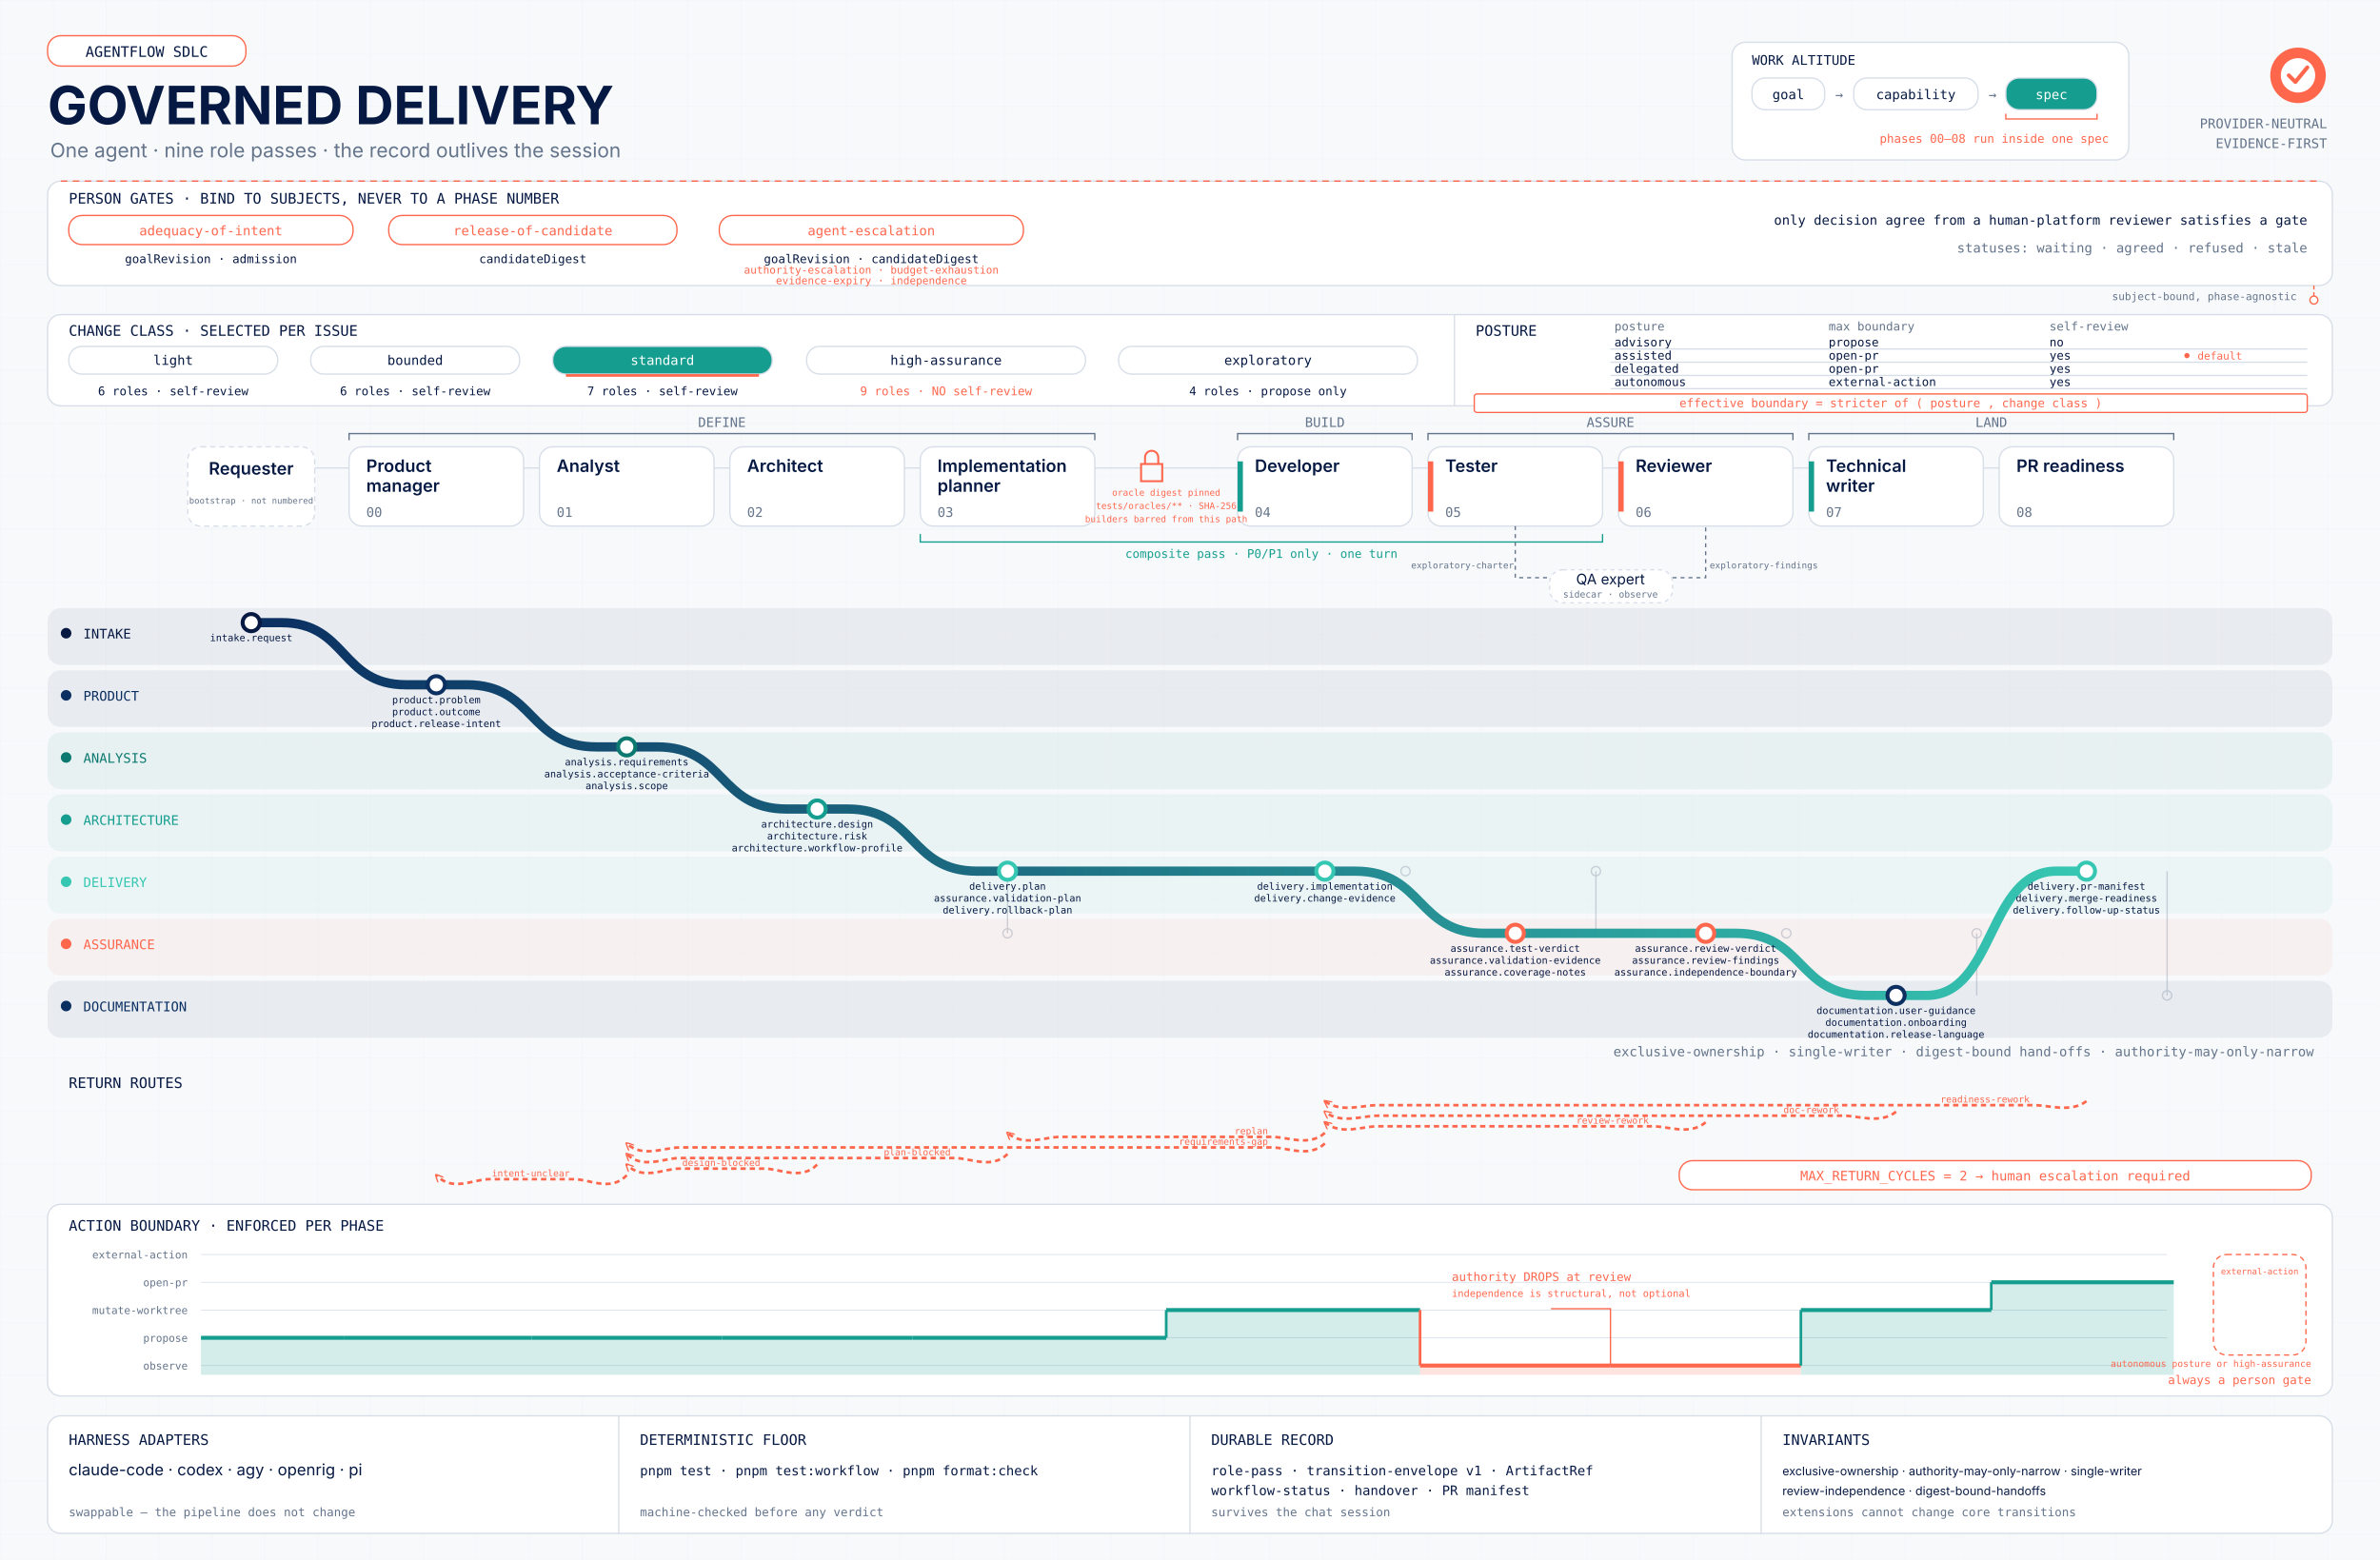
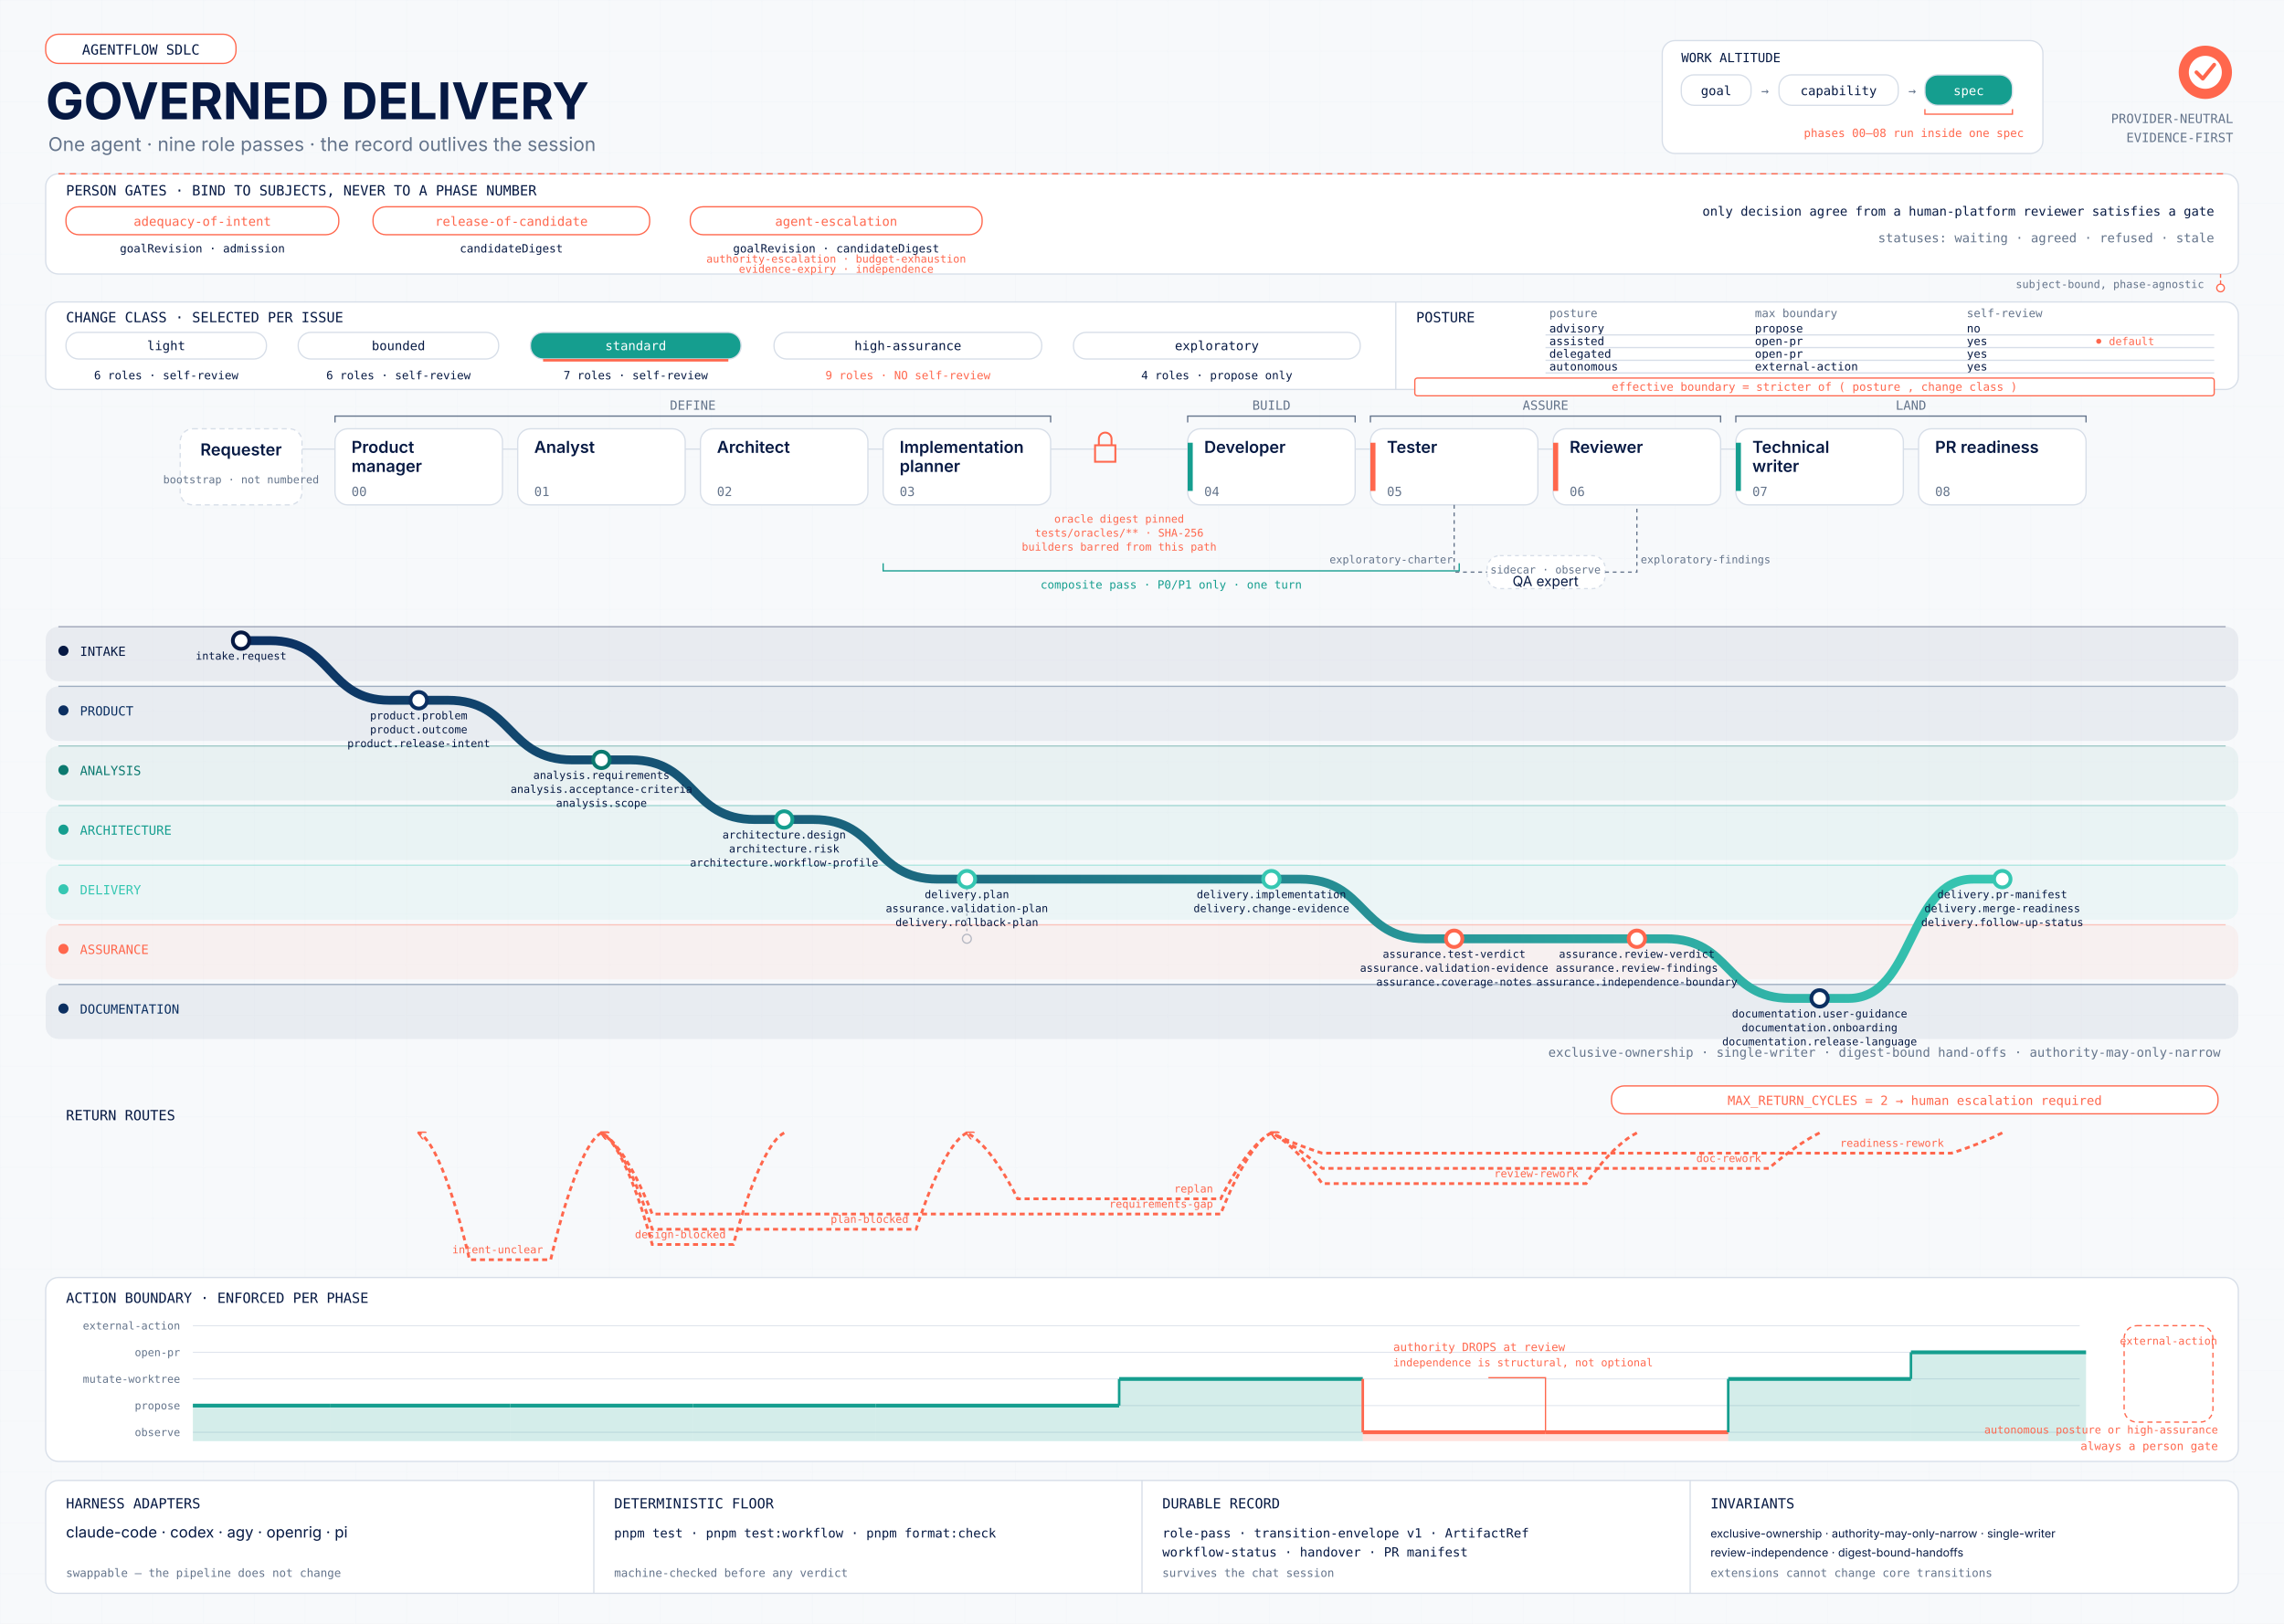
- <svg xmlns="http://www.w3.org/2000/svg" version="1.1" width="1800" height="1180" viewBox="0 0 1800 1180" role="img" aria-labelledby="map-title map-desc">
+ <svg xmlns="http://www.w3.org/2000/svg" version="1.1" width="1800" height="1280" viewBox="0 0 1800 1280" role="img" aria-labelledby="map-title map-desc">
  <defs>
    <pattern id="grid" width="40" height="40" patternUnits="userSpaceOnUse">
      <path d="M40 0H0V40" fill="none" stroke="#e8edf3" stroke-width="0.5" />
    </pattern>
    <linearGradient id="baton-gradient" x1="0" y1="0" x2="1" y2="0">
      <stop stop-color="#0b2f61" />
      <stop offset="1" stop-color="#36c7b2" />
    </linearGradient>
    <marker id="return-arrow" viewBox="0 0 6 6" refX="5" refY="3" markerWidth="3" markerHeight="3" orient="auto">
      <path d="M0 0L6 3L0 6" fill="none" stroke="#ff674d" stroke-width="1" />
    </marker>
  </defs>
  <style>
text{font-family:'JetBrains Mono','Cascadia Mono',Consolas,monospace}
.prose{font-family:Inter,'Segoe UI',Helvetica,Arial,sans-serif}
</style>
-   <rect width="1800" height="1180" fill="#f7f9fb" />
-   <rect width="1800" height="1180" fill="url(#grid)" opacity="0.55" />
+   <rect width="1800" height="1280" fill="#f7f9fb" />
+   <rect width="1800" height="1280" fill="url(#grid)" opacity="0.55" />
  <g id="title-block">
    <rect x="36" y="27" width="150" height="23" rx="10" fill="#ffffff" stroke="#ff674d" />
    <text x="111" y="43" font-size="11" fill="#061943" text-anchor="middle">AGENTFLOW SDLC</text>
    <text x="36" y="94" font-size="40" fill="#061943" class="prose" font-weight="700">GOVERNED DELIVERY</text>
    <text x="38" y="119" font-size="15" fill="#64748b" class="prose">One agent · nine role passes · the record outlives the session</text>
    <circle cx="1738" cy="57" r="21" fill="#ff674d" />
    <circle cx="1738" cy="57" r="13" fill="white" />
    <path d="M1731 57l5 5 9-11" fill="none" stroke="#ff674d" stroke-width="3" stroke-linecap="round" stroke-linejoin="round" />
    <text x="1760" y="97" font-size="10" fill="#64748b" text-anchor="end">PROVIDER-NEUTRAL</text>
    <text x="1760" y="112" font-size="10" fill="#64748b" text-anchor="end">EVIDENCE-FIRST</text>
  </g>
  <g id="altitude">
    <rect x="1310" y="32" width="300" height="89" rx="10" fill="#ffffff" stroke="#d7dee8" />
    <text x="1325" y="49" font-size="10" fill="#061943">WORK ALTITUDE</text>
    <rect x="1325" y="59" width="55" height="24" rx="10" fill="#ffffff" stroke="#d7dee8" />
    <text x="1352.5" y="75" font-size="10" fill="#061943" text-anchor="middle">goal</text>
    <text x="1391" y="75" font-size="10" fill="#64748b" text-anchor="middle">→</text>
    <rect x="1402" y="59" width="94" height="24" rx="10" fill="#ffffff" stroke="#d7dee8" />
    <text x="1449" y="75" font-size="10" fill="#061943" text-anchor="middle">capability</text>
    <text x="1507" y="75" font-size="10" fill="#64748b" text-anchor="middle">→</text>
    <rect x="1517" y="59" width="69" height="24" rx="10" fill="#159e8f" stroke="#d7dee8" />
    <text x="1551.5" y="75" font-size="10" fill="white" text-anchor="middle">spec</text>
    <path d="M1517 86v4h69v-4" fill="none" stroke="#ff674d" />
    <text x="1595" y="108" font-size="9" fill="#ff674d" text-anchor="end">phases 00–08 run inside one spec</text>
  </g>
  <g id="gate-rail">
    <rect x="36" y="137" width="1728" height="79" rx="10" fill="#ffffff" stroke="#d7dee8" />
    <line x1="46" y1="137" x2="1754" y2="137" stroke="#ff674d" stroke-dasharray="5 4" />
    <text x="52" y="154" font-size="11" fill="#061943">PERSON GATES · BIND TO SUBJECTS, NEVER TO A PHASE NUMBER</text>
    <rect x="52" y="163" width="215" height="22" rx="10" fill="#ffffff" stroke="#ff674d" />
    <text x="159.5" y="178" font-size="10" fill="#ff674d" text-anchor="middle">adequacy-of-intent</text>
    <text x="159.5" y="199" font-size="9" fill="#061943" text-anchor="middle">goalRevision · admission</text>
    <rect x="294" y="163" width="218" height="22" rx="10" fill="#ffffff" stroke="#ff674d" />
    <text x="403" y="178" font-size="10" fill="#ff674d" text-anchor="middle">release-of-candidate</text>
    <text x="403" y="199" font-size="9" fill="#061943" text-anchor="middle">candidateDigest</text>
    <rect x="544" y="163" width="230" height="22" rx="10" fill="#ffffff" stroke="#ff674d" />
    <text x="659" y="178" font-size="10" fill="#ff674d" text-anchor="middle">agent-escalation</text>
    <text x="659" y="199" font-size="9" fill="#061943" text-anchor="middle">goalRevision · candidateDigest</text>
-     <text x="659" y="207" font-size="8" fill="#ff674d" text-anchor="middle">authority-escalation · budget-exhaustion</text>
-     <text x="659" y="215" font-size="8" fill="#ff674d" text-anchor="middle">evidence-expiry · independence</text>
+     <text x="659" y="207" font-size="8.5" fill="#ff674d" text-anchor="middle">authority-escalation · budget-exhaustion</text>
+     <text x="659" y="215" font-size="8.5" fill="#ff674d" text-anchor="middle">evidence-expiry · independence</text>
    <text x="1745" y="170" font-size="10" fill="#061943" text-anchor="end">only decision  agree  from a human-platform reviewer satisfies a gate</text>
    <text x="1745" y="191" font-size="10" fill="#64748b" text-anchor="end">statuses: waiting · agreed · refused · stale</text>
    <line x1="1750" y1="216" x2="1750" y2="224" stroke="#ff674d" stroke-dasharray="3 2" />
    <circle cx="1750" cy="227" r="3" fill="white" stroke="#ff674d" />
-     <text x="1737" y="227" font-size="8" fill="#64748b" text-anchor="end">subject-bound, phase-agnostic</text>
+     <text x="1737" y="227" font-size="8.5" fill="#64748b" text-anchor="end">subject-bound, phase-agnostic</text>
  </g>
  <g id="profile-rail">
    <rect x="36" y="238" width="1728" height="69" rx="10" fill="#ffffff" stroke="#d7dee8" />
    <line x1="1100" y1="238" x2="1100" y2="307" stroke="#d7dee8" />
    <text x="52" y="254" font-size="11" fill="#061943">CHANGE CLASS · SELECTED PER ISSUE</text>
    <rect x="52" y="262" width="158" height="21" rx="10" fill="#ffffff" stroke="#d7dee8" />
    <text x="131" y="276" font-size="10" fill="#061943" text-anchor="middle">light</text>
    <text x="131" y="299" font-size="9" fill="#061943" text-anchor="middle">6 roles · self-review</text>
    <rect x="235" y="262" width="158" height="21" rx="10" fill="#ffffff" stroke="#d7dee8" />
    <text x="314" y="276" font-size="10" fill="#061943" text-anchor="middle">bounded</text>
    <text x="314" y="299" font-size="9" fill="#061943" text-anchor="middle">6 roles · self-review</text>
    <rect x="418" y="262" width="166" height="21" rx="10" fill="#159e8f" stroke="#d7dee8" />
    <text x="501" y="276" font-size="10" fill="white" text-anchor="middle">standard</text>
    <line x1="428" y1="284" x2="574" y2="284" stroke="#ff674d" stroke-width="2" />
    <text x="501" y="299" font-size="9" fill="#061943" text-anchor="middle">7 roles · self-review</text>
    <rect x="610" y="262" width="211" height="21" rx="10" fill="#ffffff" stroke="#d7dee8" />
    <text x="715.5" y="276" font-size="10" fill="#061943" text-anchor="middle">high-assurance</text>
    <text x="715.5" y="299" font-size="9" fill="#ff674d" text-anchor="middle">9 roles · NO self-review</text>
    <rect x="846" y="262" width="226" height="21" rx="10" fill="#ffffff" stroke="#d7dee8" />
    <text x="959" y="276" font-size="10" fill="#061943" text-anchor="middle">exploratory</text>
    <text x="959" y="299" font-size="9" fill="#061943" text-anchor="middle">4 roles · propose only</text>
    <text x="1116" y="254" font-size="11" fill="#061943">POSTURE</text>
    <text x="1221" y="250" font-size="9" fill="#64748b">posture</text>
    <text x="1383" y="250" font-size="9" fill="#64748b">max boundary</text>
    <text x="1550" y="250" font-size="9" fill="#64748b">self-review</text>
    <text x="1221" y="262" font-size="9" fill="#061943">advisory</text>
    <text x="1383" y="262" font-size="9" fill="#061943">propose</text>
    <text x="1550" y="262" font-size="9" fill="#061943">no</text>
    <line x1="1218" y1="264" x2="1745" y2="264" stroke="#d7dee8" />
    <text x="1221" y="272" font-size="9" fill="#061943">assisted</text>
    <text x="1383" y="272" font-size="9" fill="#061943">open-pr</text>
    <text x="1550" y="272" font-size="9" fill="#061943">yes</text>
    <line x1="1218" y1="274" x2="1745" y2="274" stroke="#d7dee8" />
    <circle cx="1654" cy="269" r="2" fill="#ff674d" />
-     <text x="1662" y="272" font-size="8" fill="#ff674d">default</text>
+     <text x="1662" y="272" font-size="8.5" fill="#ff674d">default</text>
    <text x="1221" y="282" font-size="9" fill="#061943">delegated</text>
    <text x="1383" y="282" font-size="9" fill="#061943">open-pr</text>
    <text x="1550" y="282" font-size="9" fill="#061943">yes</text>
    <line x1="1218" y1="284" x2="1745" y2="284" stroke="#d7dee8" />
    <text x="1221" y="292" font-size="9" fill="#061943">autonomous</text>
    <text x="1383" y="292" font-size="9" fill="#061943">external-action</text>
    <text x="1550" y="292" font-size="9" fill="#061943">yes</text>
    <line x1="1218" y1="294" x2="1745" y2="294" stroke="#d7dee8" />
    <rect x="1115" y="298" width="630" height="14" rx="10" fill="#ffffff" stroke="#ff674d" style="rx:2" />
    <text x="1430" y="308" font-size="9" fill="#ff674d" text-anchor="middle">effective boundary = stricter of ( posture , change class )</text>
  </g>
  <g id="spine">
    <line x1="190" y1="354" x2="1578" y2="354" stroke="#d7dee8" />
    <rect x="142" y="338" width="96" height="60" rx="10" fill="#ffffff" stroke="#d7dee8" stroke-dasharray="4 3" data-bootstrap="true" />
    <text x="190" y="359" font-size="13" fill="#061943" class="prose" text-anchor="middle" font-weight="600">Requester</text>
-     <text x="190" y="381" font-size="6.5" fill="#64748b" text-anchor="middle">bootstrap · not numbered</text>
+     <text x="190" y="381" font-size="8.5" fill="#64748b" text-anchor="middle">bootstrap · not numbered</text>
    <g class="phase-plate" data-phase="00" data-x="330">
      <rect x="264" y="338" width="132" height="60" rx="10" fill="#ffffff" stroke="#d7dee8" />
      <text x="277" y="357" font-size="13" fill="#061943" class="prose" font-weight="600">Product</text>
      <text x="277" y="372" font-size="13" fill="#061943" class="prose" font-weight="600">manager</text>
      <text x="277" y="391" font-size="10" fill="#64748b">00</text>
    </g>
    <g class="phase-plate" data-phase="01" data-x="474">
      <rect x="408" y="338" width="132" height="60" rx="10" fill="#ffffff" stroke="#d7dee8" />
      <text x="421" y="357" font-size="13" fill="#061943" class="prose" font-weight="600">Analyst</text>
      <text x="421" y="391" font-size="10" fill="#64748b">01</text>
    </g>
    <g class="phase-plate" data-phase="02" data-x="618">
      <rect x="552" y="338" width="132" height="60" rx="10" fill="#ffffff" stroke="#d7dee8" />
      <text x="565" y="357" font-size="13" fill="#061943" class="prose" font-weight="600">Architect</text>
      <text x="565" y="391" font-size="10" fill="#64748b">02</text>
    </g>
    <g class="phase-plate" data-phase="03" data-x="762">
      <rect x="696" y="338" width="132" height="60" rx="10" fill="#ffffff" stroke="#d7dee8" />
      <text x="709" y="357" font-size="13" fill="#061943" class="prose" font-weight="600">Implementation</text>
      <text x="709" y="372" font-size="13" fill="#061943" class="prose" font-weight="600">planner</text>
      <text x="709" y="391" font-size="10" fill="#64748b">03</text>
    </g>
    <g class="phase-plate" data-phase="04" data-x="1002">
      <rect x="936" y="338" width="132" height="60" rx="10" fill="#ffffff" stroke="#d7dee8" />
      <path d="M938 349v38" stroke="#159e8f" stroke-width="4" />
      <text x="949" y="357" font-size="13" fill="#061943" class="prose" font-weight="600">Developer</text>
      <text x="949" y="391" font-size="10" fill="#64748b">04</text>
    </g>
    <g class="phase-plate" data-phase="05" data-x="1146">
      <rect x="1080" y="338" width="132" height="60" rx="10" fill="#ffffff" stroke="#d7dee8" />
      <path d="M1082 349v38" stroke="#ff674d" stroke-width="4" />
      <text x="1093" y="357" font-size="13" fill="#061943" class="prose" font-weight="600">Tester</text>
      <text x="1093" y="391" font-size="10" fill="#64748b">05</text>
    </g>
    <g class="phase-plate" data-phase="06" data-x="1290">
      <rect x="1224" y="338" width="132" height="60" rx="10" fill="#ffffff" stroke="#d7dee8" />
      <path d="M1226 349v38" stroke="#ff674d" stroke-width="4" />
      <text x="1237" y="357" font-size="13" fill="#061943" class="prose" font-weight="600">Reviewer</text>
      <text x="1237" y="391" font-size="10" fill="#64748b">06</text>
    </g>
    <g class="phase-plate" data-phase="07" data-x="1434">
      <rect x="1368" y="338" width="132" height="60" rx="10" fill="#ffffff" stroke="#d7dee8" />
      <path d="M1370 349v38" stroke="#159e8f" stroke-width="4" />
      <text x="1381" y="357" font-size="13" fill="#061943" class="prose" font-weight="600">Technical</text>
      <text x="1381" y="372" font-size="13" fill="#061943" class="prose" font-weight="600">writer</text>
      <text x="1381" y="391" font-size="10" fill="#64748b">07</text>
    </g>
    <g class="phase-plate" data-phase="08" data-x="1578">
      <rect x="1512" y="338" width="132" height="60" rx="10" fill="#ffffff" stroke="#d7dee8" />
      <text x="1525" y="357" font-size="13" fill="#061943" class="prose" font-weight="600">PR readiness</text>
      <text x="1525" y="391" font-size="10" fill="#64748b">08</text>
    </g>
    <path d="M264 333v-5H828v5" fill="none" stroke="#64748b" />
    <text x="546" y="323" font-size="10" fill="#64748b" text-anchor="middle">DEFINE</text>
    <path d="M936 333v-5H1068v5" fill="none" stroke="#64748b" />
    <text x="1002" y="323" font-size="10" fill="#64748b" text-anchor="middle">BUILD</text>
    <path d="M1080 333v-5H1356v5" fill="none" stroke="#64748b" />
    <text x="1218" y="323" font-size="10" fill="#64748b" text-anchor="middle">ASSURE</text>
    <path d="M1368 333v-5H1644v5" fill="none" stroke="#64748b" />
    <text x="1506" y="323" font-size="10" fill="#64748b" text-anchor="middle">LAND</text>
    <path d="M866 351v-5a5 5 0 0 1 10 0v5M863 351h16v13h-16z" stroke="#ff674d" fill="#f7f9fb" stroke-width="1.5" />
-     <text x="882" y="375" font-size="6.8" fill="#ff674d" text-anchor="middle">oracle digest pinned</text>
-     <text x="882" y="385" font-size="6.8" fill="#ff674d" text-anchor="middle">tests/oracles/** · SHA-256</text>
-     <text x="882" y="395" font-size="6.8" fill="#ff674d" text-anchor="middle">builders barred from this path</text>
-     <path d="M696 404v6H1212v-6" fill="none" stroke="#159e8f" />
-     <text x="954" y="422" font-size="9" fill="#159e8f" text-anchor="middle">composite pass · P0/P1 only · one turn</text>
-     <rect x="1172" y="431" width="93" height="25" rx="10" fill="#ffffff" stroke="#d7dee8" stroke-dasharray="3 3" />
-     <text x="1218" y="442" font-size="11" fill="#061943" class="prose" text-anchor="middle">QA expert</text>
-     <text x="1218" y="452" font-size="7" fill="#64748b" text-anchor="middle">sidecar · observe</text>
-     <path d="M1146 398V437h26M1265 437h25v-39" fill="none" stroke="#64748b" stroke-dasharray="3 3" />
-     <text x="1145" y="430" font-size="6.8" fill="#64748b" text-anchor="end">exploratory-charter</text>
-     <text x="1293" y="430" font-size="6.8" fill="#64748b">exploratory-findings</text>
-   </g>
-   <g id="lanes">
+     <text x="882" y="412" font-size="8.5" fill="#ff674d" text-anchor="middle">oracle digest pinned</text>
+     <text x="882" y="423" font-size="8.5" fill="#ff674d" text-anchor="middle">tests/oracles/** · SHA-256</text>
+     <text x="882" y="434" font-size="8.5" fill="#ff674d" text-anchor="middle">builders barred from this path</text>
+     <path d="M696 444v6H1150v-6" fill="none" stroke="#159e8f" />
+     <text x="923" y="464" font-size="9" fill="#159e8f" text-anchor="middle">composite pass · P0/P1 only · one turn</text>
+     <rect x="1172" y="438" width="93" height="26" rx="10" fill="#ffffff" stroke="#d7dee8" stroke-dasharray="3 3" />
+     <text x="1218" y="462" font-size="11" fill="#061943" class="prose" text-anchor="middle">QA expert</text>
+     <text x="1218" y="452" font-size="8.5" fill="#64748b" text-anchor="middle">sidecar · observe</text>
+     <path d="M1146 398V451h26M1265 451h25v-53" fill="none" stroke="#64748b" stroke-dasharray="3 3" />
+     <text x="1145" y="444" font-size="8.5" fill="#64748b" text-anchor="end">exploratory-charter</text>
+     <text x="1293" y="444" font-size="8.5" fill="#64748b">exploratory-findings</text>
+   </g>
+   <g id="lanes" transform="translate(0,34)">
    <rect x="36" y="460" width="1728" height="43" rx="10" fill="#061943" stroke="none" fill-opacity="0.06" />
+     <line x1="46" y1="460" x2="1754" y2="460" stroke="#061943" stroke-opacity="0.35" />
    <circle cx="50" cy="479" r="4" fill="#061943" />
    <text x="63" y="483" font-size="10" fill="#061943">INTAKE</text>
    <rect x="36" y="507" width="1728" height="43" rx="10" fill="#0b2f61" stroke="none" fill-opacity="0.06" />
+     <line x1="46" y1="507" x2="1754" y2="507" stroke="#0b2f61" stroke-opacity="0.35" />
    <circle cx="50" cy="526" r="4" fill="#0b2f61" />
    <text x="63" y="530" font-size="10" fill="#0b2f61">PRODUCT</text>
    <rect x="36" y="554" width="1728" height="43" rx="10" fill="#0b796f" stroke="none" fill-opacity="0.06" />
+     <line x1="46" y1="554" x2="1754" y2="554" stroke="#0b796f" stroke-opacity="0.35" />
    <circle cx="50" cy="573" r="4" fill="#0b796f" />
    <text x="63" y="577" font-size="10" fill="#0b796f">ANALYSIS</text>
    <rect x="36" y="601" width="1728" height="43" rx="10" fill="#159e8f" stroke="none" fill-opacity="0.06" />
+     <line x1="46" y1="601" x2="1754" y2="601" stroke="#159e8f" stroke-opacity="0.35" />
    <circle cx="50" cy="620" r="4" fill="#159e8f" />
    <text x="63" y="624" font-size="10" fill="#159e8f">ARCHITECTURE</text>
    <rect x="36" y="648" width="1728" height="43" rx="10" fill="#36c7b2" stroke="none" fill-opacity="0.06" />
+     <line x1="46" y1="648" x2="1754" y2="648" stroke="#36c7b2" stroke-opacity="0.35" />
    <circle cx="50" cy="667" r="4" fill="#36c7b2" />
    <text x="63" y="671" font-size="10" fill="#36c7b2">DELIVERY</text>
    <rect x="36" y="695" width="1728" height="43" rx="10" fill="#ff674d" stroke="none" fill-opacity="0.06" />
+     <line x1="46" y1="695" x2="1754" y2="695" stroke="#ff674d" stroke-opacity="0.35" />
    <circle cx="50" cy="714" r="4" fill="#ff674d" />
    <text x="63" y="718" font-size="10" fill="#ff674d">ASSURANCE</text>
    <rect x="36" y="742" width="1728" height="43" rx="10" fill="#0b2f61" stroke="none" fill-opacity="0.06" />
+     <line x1="46" y1="742" x2="1754" y2="742" stroke="#0b2f61" stroke-opacity="0.35" />
    <circle cx="50" cy="761" r="4" fill="#0b2f61" />
    <text x="63" y="765" font-size="10" fill="#0b2f61">DOCUMENTATION</text>
-     <g id="ghost-rings" fill="none" stroke="#64748b" opacity="0.3">
-       <line x1="762" y1="664" x2="762" y2="706" stroke="#64748b" />
+     <g id="ghost-rings" fill="none" stroke="#64748b" opacity="0.45">
+       <line x1="762" y1="666" x2="762" y2="702" stroke="#64748b" stroke-dasharray="2 2" />
      <circle cx="762" cy="706" r="3.5" />
-       <line x1="1063" y1="659" x2="1063" y2="659" stroke="#64748b" />
-       <circle cx="1063" cy="659" r="3.5" />
-       <line x1="1207" y1="706" x2="1207" y2="659" stroke="#64748b" />
-       <circle cx="1207" cy="659" r="3.5" />
-       <line x1="1351" y1="706" x2="1351" y2="706" stroke="#64748b" />
-       <circle cx="1351" cy="706" r="3.5" />
-       <line x1="1495" y1="753" x2="1495" y2="706" stroke="#64748b" />
-       <circle cx="1495" cy="706" r="3.5" />
-       <line x1="1639" y1="659" x2="1639" y2="753" stroke="#64748b" />
-       <circle cx="1639" cy="753" r="3.5" />
    </g>
    <path id="evidence-baton" data-lanes="INTAKE PRODUCT ANALYSIS ARCHITECTURE DELIVERY DELIVERY ASSURANCE ASSURANCE DOCUMENTATION DELIVERY" d="M 190 471 H 213 C 262.8 471, 257.2 518, 307 518 H 330 H 353 C 404.88 518, 399.12 565, 451 565 H 474 H 497 C 548.88 565, 543.12 612, 595 612 H 618 H 641 C 692.88 612, 687.12 659, 739 659 H 762 H 785 C 886.8 659, 877.2 659, 979 659 H 1002 H 1025 C 1076.88 659, 1071.12 706, 1123 706 H 1146 H 1169 C 1220.88 706, 1215.12 706, 1267 706 H 1290 H 1313 C 1364.88 706, 1359.12 753, 1411 753 H 1434 H 1457 C 1508.88 753, 1503.12 659, 1555 659 H 1578" fill="none" stroke="url(#baton-gradient)" stroke-width="7" stroke-linecap="round" />
    <g class="evidence-node" data-column="Requester" data-x="190">
      <circle cx="190" cy="471" r="6.5" fill="white" stroke="#061943" stroke-width="3" />
-       <text x="190" y="485" font-size="7.4" fill="#061943" text-anchor="middle">intake.request</text>
+       <text x="190" y="486" font-size="8.5" fill="#061943" text-anchor="middle">intake.request</text>
    </g>
    <g class="evidence-node" data-column="00" data-x="330">
      <circle cx="330" cy="518" r="6.5" fill="white" stroke="#0b2f61" stroke-width="3" />
-       <text x="330" y="532" font-size="7.4" fill="#061943" text-anchor="middle">product.problem</text>
-       <text x="330" y="541" font-size="7.4" fill="#061943" text-anchor="middle">product.outcome</text>
-       <text x="330" y="550" font-size="7.4" fill="#061943" text-anchor="middle">product.release-intent</text>
+       <text x="330" y="533" font-size="8.5" fill="#061943" text-anchor="middle">product.problem</text>
+       <text x="330" y="544" font-size="8.5" fill="#061943" text-anchor="middle">product.outcome</text>
+       <text x="330" y="555" font-size="8.5" fill="#061943" text-anchor="middle">product.release-intent</text>
    </g>
    <g class="evidence-node" data-column="01" data-x="474">
      <circle cx="474" cy="565" r="6.5" fill="white" stroke="#0b796f" stroke-width="3" />
-       <text x="474" y="579" font-size="7.4" fill="#061943" text-anchor="middle">analysis.requirements</text>
-       <text x="474" y="588" font-size="7.4" fill="#061943" text-anchor="middle">analysis.acceptance-criteria</text>
-       <text x="474" y="597" font-size="7.4" fill="#061943" text-anchor="middle">analysis.scope</text>
+       <text x="474" y="580" font-size="8.5" fill="#061943" text-anchor="middle">analysis.requirements</text>
+       <text x="474" y="591" font-size="8.5" fill="#061943" text-anchor="middle">analysis.acceptance-criteria</text>
+       <text x="474" y="602" font-size="8.5" fill="#061943" text-anchor="middle">analysis.scope</text>
    </g>
    <g class="evidence-node" data-column="02" data-x="618">
      <circle cx="618" cy="612" r="6.5" fill="white" stroke="#159e8f" stroke-width="3" />
-       <text x="618" y="626" font-size="7.4" fill="#061943" text-anchor="middle">architecture.design</text>
-       <text x="618" y="635" font-size="7.4" fill="#061943" text-anchor="middle">architecture.risk</text>
-       <text x="618" y="644" font-size="7.4" fill="#061943" text-anchor="middle">architecture.workflow-profile</text>
+       <text x="618" y="627" font-size="8.5" fill="#061943" text-anchor="middle">architecture.design</text>
+       <text x="618" y="638" font-size="8.5" fill="#061943" text-anchor="middle">architecture.risk</text>
+       <text x="618" y="649" font-size="8.5" fill="#061943" text-anchor="middle">architecture.workflow-profile</text>
    </g>
    <g class="evidence-node" data-column="03" data-x="762">
      <circle cx="762" cy="659" r="6.5" fill="white" stroke="#36c7b2" stroke-width="3" />
-       <text x="762" y="673" font-size="7.4" fill="#061943" text-anchor="middle">delivery.plan</text>
-       <text x="762" y="682" font-size="7.4" fill="#061943" text-anchor="middle">assurance.validation-plan</text>
-       <text x="762" y="691" font-size="7.4" fill="#061943" text-anchor="middle">delivery.rollback-plan</text>
+       <text x="762" y="674" font-size="8.5" fill="#061943" text-anchor="middle">delivery.plan</text>
+       <text x="762" y="685" font-size="8.5" fill="#061943" text-anchor="middle">assurance.validation-plan</text>
+       <text x="762" y="696" font-size="8.5" fill="#061943" text-anchor="middle">delivery.rollback-plan</text>
    </g>
    <g class="evidence-node" data-column="04" data-x="1002">
      <circle cx="1002" cy="659" r="6.5" fill="white" stroke="#36c7b2" stroke-width="3" />
-       <text x="1002" y="673" font-size="7.4" fill="#061943" text-anchor="middle">delivery.implementation</text>
-       <text x="1002" y="682" font-size="7.4" fill="#061943" text-anchor="middle">delivery.change-evidence</text>
+       <text x="1002" y="674" font-size="8.5" fill="#061943" text-anchor="middle">delivery.implementation</text>
+       <text x="1002" y="685" font-size="8.5" fill="#061943" text-anchor="middle">delivery.change-evidence</text>
    </g>
    <g class="evidence-node" data-column="05" data-x="1146">
      <circle cx="1146" cy="706" r="6.5" fill="white" stroke="#ff674d" stroke-width="3" />
-       <text x="1146" y="720" font-size="7.4" fill="#061943" text-anchor="middle">assurance.test-verdict</text>
-       <text x="1146" y="729" font-size="7.4" fill="#061943" text-anchor="middle">assurance.validation-evidence</text>
-       <text x="1146" y="738" font-size="7.4" fill="#061943" text-anchor="middle">assurance.coverage-notes</text>
+       <text x="1146" y="721" font-size="8.5" fill="#061943" text-anchor="middle">assurance.test-verdict</text>
+       <text x="1146" y="732" font-size="8.5" fill="#061943" text-anchor="middle">assurance.validation-evidence</text>
+       <text x="1146" y="743" font-size="8.5" fill="#061943" text-anchor="middle">assurance.coverage-notes</text>
    </g>
    <g class="evidence-node" data-column="06" data-x="1290">
      <circle cx="1290" cy="706" r="6.5" fill="white" stroke="#ff674d" stroke-width="3" />
-       <text x="1290" y="720" font-size="7.4" fill="#061943" text-anchor="middle">assurance.review-verdict</text>
-       <text x="1290" y="729" font-size="7.4" fill="#061943" text-anchor="middle">assurance.review-findings</text>
-       <text x="1290" y="738" font-size="7.4" fill="#061943" text-anchor="middle">assurance.independence-boundary</text>
+       <text x="1290" y="721" font-size="8.5" fill="#061943" text-anchor="middle">assurance.review-verdict</text>
+       <text x="1290" y="732" font-size="8.5" fill="#061943" text-anchor="middle">assurance.review-findings</text>
+       <text x="1290" y="743" font-size="8.5" fill="#061943" text-anchor="middle">assurance.independence-boundary</text>
    </g>
    <g class="evidence-node" data-column="07" data-x="1434">
      <circle cx="1434" cy="753" r="6.5" fill="white" stroke="#0b2f61" stroke-width="3" />
-       <text x="1434" y="767" font-size="7.4" fill="#061943" text-anchor="middle">documentation.user-guidance</text>
-       <text x="1434" y="776" font-size="7.4" fill="#061943" text-anchor="middle">documentation.onboarding</text>
-       <text x="1434" y="785" font-size="7.4" fill="#061943" text-anchor="middle">documentation.release-language</text>
+       <text x="1434" y="768" font-size="8.5" fill="#061943" text-anchor="middle">documentation.user-guidance</text>
+       <text x="1434" y="779" font-size="8.5" fill="#061943" text-anchor="middle">documentation.onboarding</text>
+       <text x="1434" y="790" font-size="8.5" fill="#061943" text-anchor="middle">documentation.release-language</text>
    </g>
    <g class="evidence-node" data-column="08" data-x="1578">
      <circle cx="1578" cy="659" r="6.5" fill="white" stroke="#36c7b2" stroke-width="3" />
-       <text x="1578" y="673" font-size="7.4" fill="#061943" text-anchor="middle">delivery.pr-manifest</text>
-       <text x="1578" y="682" font-size="7.4" fill="#061943" text-anchor="middle">delivery.merge-readiness</text>
-       <text x="1578" y="691" font-size="7.4" fill="#061943" text-anchor="middle">delivery.follow-up-status</text>
+       <text x="1578" y="674" font-size="8.5" fill="#061943" text-anchor="middle">delivery.pr-manifest</text>
+       <text x="1578" y="685" font-size="8.5" fill="#061943" text-anchor="middle">delivery.merge-readiness</text>
+       <text x="1578" y="696" font-size="8.5" fill="#061943" text-anchor="middle">delivery.follow-up-status</text>
    </g>
    <text x="1750" y="799" font-size="10" fill="#64748b" text-anchor="end">exclusive-ownership · single-writer · digest-bound hand-offs · authority-may-only-narrow</text>
  </g>
-   <g id="returns">
+   <g id="returns" transform="translate(0,60)">
    <text x="52" y="823" font-size="11" fill="#061943">RETURN ROUTES</text>
-     <path class="return-arc" data-route="8-4" d="M1578 833 C1566 842 1550 836 1538 836 H1042 C1030 836 1014 842 1002 833" fill="none" stroke="#ff674d" stroke-width="2" stroke-dasharray="4 3" marker-end="url(#return-arrow)" />
-     <text x="1535" y="834" font-size="7" fill="#ff674d" text-anchor="end">readiness-rework</text>
-     <path class="return-arc" data-route="7-4" d="M1434 841 C1422 850.55 1406 844 1394 844 H1042 C1030 844 1014 850.55 1002 841" fill="none" stroke="#ff674d" stroke-width="2" stroke-dasharray="4 3" marker-end="url(#return-arrow)" />
-     <text x="1391" y="842" font-size="7" fill="#ff674d" text-anchor="end">doc-rework</text>
-     <path class="return-arc" data-route="6-4" d="M1290 849 C1278 859.1 1262 852 1250 852 H1042 C1030 852 1014 859.1 1002 849" fill="none" stroke="#ff674d" stroke-width="2" stroke-dasharray="4 3" marker-end="url(#return-arrow)" />
-     <text x="1247" y="850" font-size="7" fill="#ff674d" text-anchor="end">review-rework</text>
-     <path class="return-arc" data-route="4-3" d="M1002 857 C990 867.65 974 860 962 860 H802 C790 860 774 867.65 762 857" fill="none" stroke="#ff674d" stroke-width="2" stroke-dasharray="4 3" marker-end="url(#return-arrow)" />
-     <text x="959" y="858" font-size="7" fill="#ff674d" text-anchor="end">replan</text>
-     <path class="return-arc" data-route="4-1" d="M1002 865 C990 876.2 974 868 962 868 H514 C502 868 486 876.2 474 865" fill="none" stroke="#ff674d" stroke-width="2" stroke-dasharray="4 3" marker-end="url(#return-arrow)" />
-     <text x="959" y="866" font-size="7" fill="#ff674d" text-anchor="end">requirements-gap</text>
-     <path class="return-arc" data-route="3-1" d="M762 873 C750 884.75 734 876 722 876 H514 C502 876 486 884.75 474 873" fill="none" stroke="#ff674d" stroke-width="2" stroke-dasharray="4 3" marker-end="url(#return-arrow)" />
-     <text x="719" y="874" font-size="7" fill="#ff674d" text-anchor="end">plan-blocked</text>
-     <path class="return-arc" data-route="2-1" d="M618 881 C606 893.3 590 884 578 884 H514 C502 884 486 893.3 474 881" fill="none" stroke="#ff674d" stroke-width="2" stroke-dasharray="4 3" marker-end="url(#return-arrow)" />
-     <text x="575" y="882" font-size="7" fill="#ff674d" text-anchor="end">design-blocked</text>
-     <path class="return-arc" data-route="1-0" d="M474 889 C462 901.85 446 892 434 892 H370 C358 892 342 901.85 330 889" fill="none" stroke="#ff674d" stroke-width="2" stroke-dasharray="4 3" marker-end="url(#return-arrow)" />
-     <text x="431" y="890" font-size="7" fill="#ff674d" text-anchor="end">intent-unclear</text>
-     <rect x="1270" y="878" width="478" height="22" rx="10" fill="#ffffff" stroke="#ff674d" />
-     <text x="1509" y="893" font-size="10" fill="#ff674d" text-anchor="middle">MAX_RETURN_CYCLES = 2  →  human escalation required</text>
-   </g>
-   <g id="authority">
+     <rect x="1270" y="796" width="478" height="22" rx="10" fill="#ffffff" stroke="#ff674d" />
+     <text x="1509" y="811" font-size="10" fill="#ff674d" text-anchor="middle">MAX_RETURN_CYCLES = 2  →  human escalation required</text>
+     <path class="return-arc" data-route="8-4" d="M1578 833 C1558 843, 1538 849, 1538 849 H1042 C1042 849, 1022 843, 1002 833" fill="none" stroke="#ff674d" stroke-width="2.2" stroke-dasharray="4 3" marker-end="url(#return-arrow)" />
+     <text x="1532" y="844" font-size="8.5" fill="#ff674d" text-anchor="end">readiness-rework</text>
+     <path class="return-arc" data-route="7-4" d="M1434 833 C1414 843, 1394 861, 1394 861 H1042 C1042 861, 1022 843, 1002 833" fill="none" stroke="#ff674d" stroke-width="2.2" stroke-dasharray="4 3" marker-end="url(#return-arrow)" />
+     <text x="1388" y="856" font-size="8.5" fill="#ff674d" text-anchor="end">doc-rework</text>
+     <path class="return-arc" data-route="6-4" d="M1290 833 C1270 843, 1250 873, 1250 873 H1042 C1042 873, 1022 843, 1002 833" fill="none" stroke="#ff674d" stroke-width="2.2" stroke-dasharray="4 3" marker-end="url(#return-arrow)" />
+     <text x="1244" y="868" font-size="8.5" fill="#ff674d" text-anchor="end">review-rework</text>
+     <path class="return-arc" data-route="4-3" d="M1002 833 C982 843, 962 885, 962 885 H802 C802 885, 782 843, 762 833" fill="none" stroke="#ff674d" stroke-width="2.2" stroke-dasharray="4 3" marker-end="url(#return-arrow)" />
+     <text x="956" y="880" font-size="8.5" fill="#ff674d" text-anchor="end">replan</text>
+     <path class="return-arc" data-route="4-1" d="M1002 833 C982 843, 962 897, 962 897 H514 C514 897, 494 843, 474 833" fill="none" stroke="#ff674d" stroke-width="2.2" stroke-dasharray="4 3" marker-end="url(#return-arrow)" />
+     <text x="956" y="892" font-size="8.5" fill="#ff674d" text-anchor="end">requirements-gap</text>
+     <path class="return-arc" data-route="3-1" d="M762 833 C742 843, 722 909, 722 909 H514 C514 909, 494 843, 474 833" fill="none" stroke="#ff674d" stroke-width="2.2" stroke-dasharray="4 3" marker-end="url(#return-arrow)" />
+     <text x="716" y="904" font-size="8.5" fill="#ff674d" text-anchor="end">plan-blocked</text>
+     <path class="return-arc" data-route="2-1" d="M618 833 C598 843, 578 921, 578 921 H514 C514 921, 494 843, 474 833" fill="none" stroke="#ff674d" stroke-width="2.2" stroke-dasharray="4 3" marker-end="url(#return-arrow)" />
+     <text x="572" y="916" font-size="8.5" fill="#ff674d" text-anchor="end">design-blocked</text>
+     <path class="return-arc" data-route="1-0" d="M474 833 C454 843, 434 933, 434 933 H370 C370 933, 350 843, 330 833" fill="none" stroke="#ff674d" stroke-width="2.2" stroke-dasharray="4 3" marker-end="url(#return-arrow)" />
+     <text x="428" y="928" font-size="8.5" fill="#ff674d" text-anchor="end">intent-unclear</text>
+   </g>
+   <g id="authority" transform="translate(0,96)">
    <rect x="36" y="911" width="1728" height="145" rx="10" fill="#ffffff" stroke="#d7dee8" />
    <text x="52" y="931" font-size="11" fill="#061943">ACTION BOUNDARY · ENFORCED PER PHASE</text>
-     <text x="142" y="1036" font-size="8" fill="#64748b" text-anchor="end">observe</text>
+     <text x="142" y="1036" font-size="8.5" fill="#64748b" text-anchor="end">observe</text>
    <line x1="152" y1="1033" x2="1639" y2="1033" stroke="#d7dee8" stroke-width="0.6" />
-     <text x="142" y="1015" font-size="8" fill="#64748b" text-anchor="end">propose</text>
+     <text x="142" y="1015" font-size="8.5" fill="#64748b" text-anchor="end">propose</text>
    <line x1="152" y1="1012" x2="1639" y2="1012" stroke="#d7dee8" stroke-width="0.6" />
-     <text x="142" y="994" font-size="8" fill="#64748b" text-anchor="end">mutate-worktree</text>
+     <text x="142" y="994" font-size="8.5" fill="#64748b" text-anchor="end">mutate-worktree</text>
    <line x1="152" y1="991" x2="1639" y2="991" stroke="#d7dee8" stroke-width="0.6" />
-     <text x="142" y="973" font-size="8" fill="#64748b" text-anchor="end">open-pr</text>
+     <text x="142" y="973" font-size="8.5" fill="#64748b" text-anchor="end">open-pr</text>
    <line x1="152" y1="970" x2="1639" y2="970" stroke="#d7dee8" stroke-width="0.6" />
-     <text x="142" y="952" font-size="8" fill="#64748b" text-anchor="end">external-action</text>
+     <text x="142" y="952" font-size="8.5" fill="#64748b" text-anchor="end">external-action</text>
    <line x1="152" y1="949" x2="1639" y2="949" stroke="#d7dee8" stroke-width="0.6" />
    <rect class="authority-step" data-x="190" data-tier="propose" x="152" y="1012" width="108" height="28" fill="#159e8f" fill-opacity="0.18" />
    <line x1="152" y1="1012" x2="260" y2="1012" stroke="#159e8f" stroke-width="3" />
    <rect class="authority-step" data-x="330" data-tier="propose" x="260" y="1012" width="142" height="28" fill="#159e8f" fill-opacity="0.18" />
    <line x1="260" y1="1012" x2="402" y2="1012" stroke="#159e8f" stroke-width="3" />
    <line x1="260" y1="1012" x2="260" y2="1012" stroke="#159e8f" stroke-width="2" />
    <rect class="authority-step" data-x="474" data-tier="propose" x="402" y="1012" width="144" height="28" fill="#159e8f" fill-opacity="0.18" />
    <line x1="402" y1="1012" x2="546" y2="1012" stroke="#159e8f" stroke-width="3" />
    <line x1="402" y1="1012" x2="402" y2="1012" stroke="#159e8f" stroke-width="2" />
    <rect class="authority-step" data-x="618" data-tier="propose" x="546" y="1012" width="144" height="28" fill="#159e8f" fill-opacity="0.18" />
    <line x1="546" y1="1012" x2="690" y2="1012" stroke="#159e8f" stroke-width="3" />
    <line x1="546" y1="1012" x2="546" y2="1012" stroke="#159e8f" stroke-width="2" />
    <rect class="authority-step" data-x="762" data-tier="propose" x="690" y="1012" width="192" height="28" fill="#159e8f" fill-opacity="0.18" />
    <line x1="690" y1="1012" x2="882" y2="1012" stroke="#159e8f" stroke-width="3" />
    <line x1="690" y1="1012" x2="690" y2="1012" stroke="#159e8f" stroke-width="2" />
    <rect class="authority-step" data-x="1002" data-tier="mutate-worktree" x="882" y="991" width="192" height="49" fill="#159e8f" fill-opacity="0.18" />
    <line x1="882" y1="991" x2="1074" y2="991" stroke="#159e8f" stroke-width="3" />
    <line x1="882" y1="1012" x2="882" y2="991" stroke="#159e8f" stroke-width="2" />
    <rect class="authority-step" data-x="1146" data-tier="observe" x="1074" y="1033" width="144" height="7" fill="#ff674d" fill-opacity="0.18" />
    <line x1="1074" y1="1033" x2="1218" y2="1033" stroke="#ff674d" stroke-width="3" />
    <line x1="1074" y1="991" x2="1074" y2="1033" stroke="#ff674d" stroke-width="2" />
    <rect class="authority-step" data-x="1290" data-tier="observe" x="1218" y="1033" width="144" height="7" fill="#ff674d" fill-opacity="0.18" />
    <line x1="1218" y1="1033" x2="1362" y2="1033" stroke="#ff674d" stroke-width="3" />
    <line x1="1218" y1="1033" x2="1218" y2="1033" stroke="#ff674d" stroke-width="2" />
    <rect class="authority-step" data-x="1434" data-tier="mutate-worktree" x="1362" y="991" width="144" height="49" fill="#159e8f" fill-opacity="0.18" />
    <line x1="1362" y1="991" x2="1506" y2="991" stroke="#159e8f" stroke-width="3" />
    <line x1="1362" y1="1033" x2="1362" y2="991" stroke="#159e8f" stroke-width="2" />
    <rect class="authority-step" data-x="1578" data-tier="open-pr" x="1506" y="970" width="138" height="70" fill="#159e8f" fill-opacity="0.18" />
    <line x1="1506" y1="970" x2="1644" y2="970" stroke="#159e8f" stroke-width="3" />
    <line x1="1506" y1="991" x2="1506" y2="970" stroke="#159e8f" stroke-width="2" />
    <path d="M1218 1033v-43h-45" fill="none" stroke="#ff674d" />
    <text x="1098" y="969" font-size="9" fill="#ff674d">authority DROPS at review</text>
-     <text x="1098" y="981" font-size="7.5" fill="#ff674d">independence is structural, not optional</text>
+     <text x="1098" y="981" font-size="8.5" fill="#ff674d">independence is structural, not optional</text>
    <rect x="1674" y="949" width="70" height="76" rx="10" fill="none" stroke="#ff674d" stroke-dasharray="4 3" />
-     <text x="1709" y="964" font-size="6.5" fill="#ff674d" text-anchor="middle">external-action</text>
-     <text x="1748" y="1034" font-size="7" fill="#ff674d" text-anchor="end">autonomous posture or high-assurance</text>
+     <text x="1709" y="964" font-size="8.5" fill="#ff674d" text-anchor="middle">external-action</text>
+     <text x="1748" y="1034" font-size="8.5" fill="#ff674d" text-anchor="end">autonomous posture or high-assurance</text>
    <text x="1748" y="1047" font-size="9" fill="#ff674d" text-anchor="end">always a person gate</text>
  </g>
-   <g id="foundation">
+   <g id="foundation" transform="translate(0,96)">
    <rect x="36" y="1071" width="1728" height="89" rx="10" fill="#ffffff" stroke="#d7dee8" />
    <line x1="468" y1="1071" x2="468" y2="1160" stroke="#d7dee8" />
    <line x1="900" y1="1071" x2="900" y2="1160" stroke="#d7dee8" />
    <line x1="1332" y1="1071" x2="1332" y2="1160" stroke="#d7dee8" />
    <text x="52" y="1093" font-size="11" fill="#061943">HARNESS ADAPTERS</text>
    <text x="52" y="1116" font-size="12" fill="#061943" class="prose">claude-code · codex · agy · openrig · pi</text>
    <text x="52" y="1147" font-size="9" fill="#64748b">swappable — the pipeline does not change</text>
    <text x="484" y="1093" font-size="11" fill="#061943">DETERMINISTIC FLOOR</text>
    <text x="484" y="1116" font-size="10" fill="#061943">pnpm test · pnpm test:workflow · pnpm format:check</text>
    <text x="484" y="1147" font-size="9" fill="#64748b">machine-checked before any verdict</text>
    <text x="916" y="1093" font-size="11" fill="#061943">DURABLE RECORD</text>
    <text x="916" y="1116" font-size="10" fill="#061943">role-pass · transition-envelope v1 · ArtifactRef</text>
    <text x="916" y="1131" font-size="10" fill="#061943">workflow-status · handover · PR manifest</text>
    <text x="916" y="1147" font-size="9" fill="#64748b">survives the chat session</text>
    <text x="1348" y="1093" font-size="11" fill="#061943">INVARIANTS</text>
    <text x="1348" y="1116" font-size="9" fill="#061943" class="prose">exclusive-ownership · authority-may-only-narrow · single-writer</text>
    <text x="1348" y="1131" font-size="9" fill="#061943" class="prose">review-independence · digest-bound-handoffs</text>
    <text x="1348" y="1147" font-size="9" fill="#64748b">extensions cannot change core transitions</text>
  </g>
</svg>
